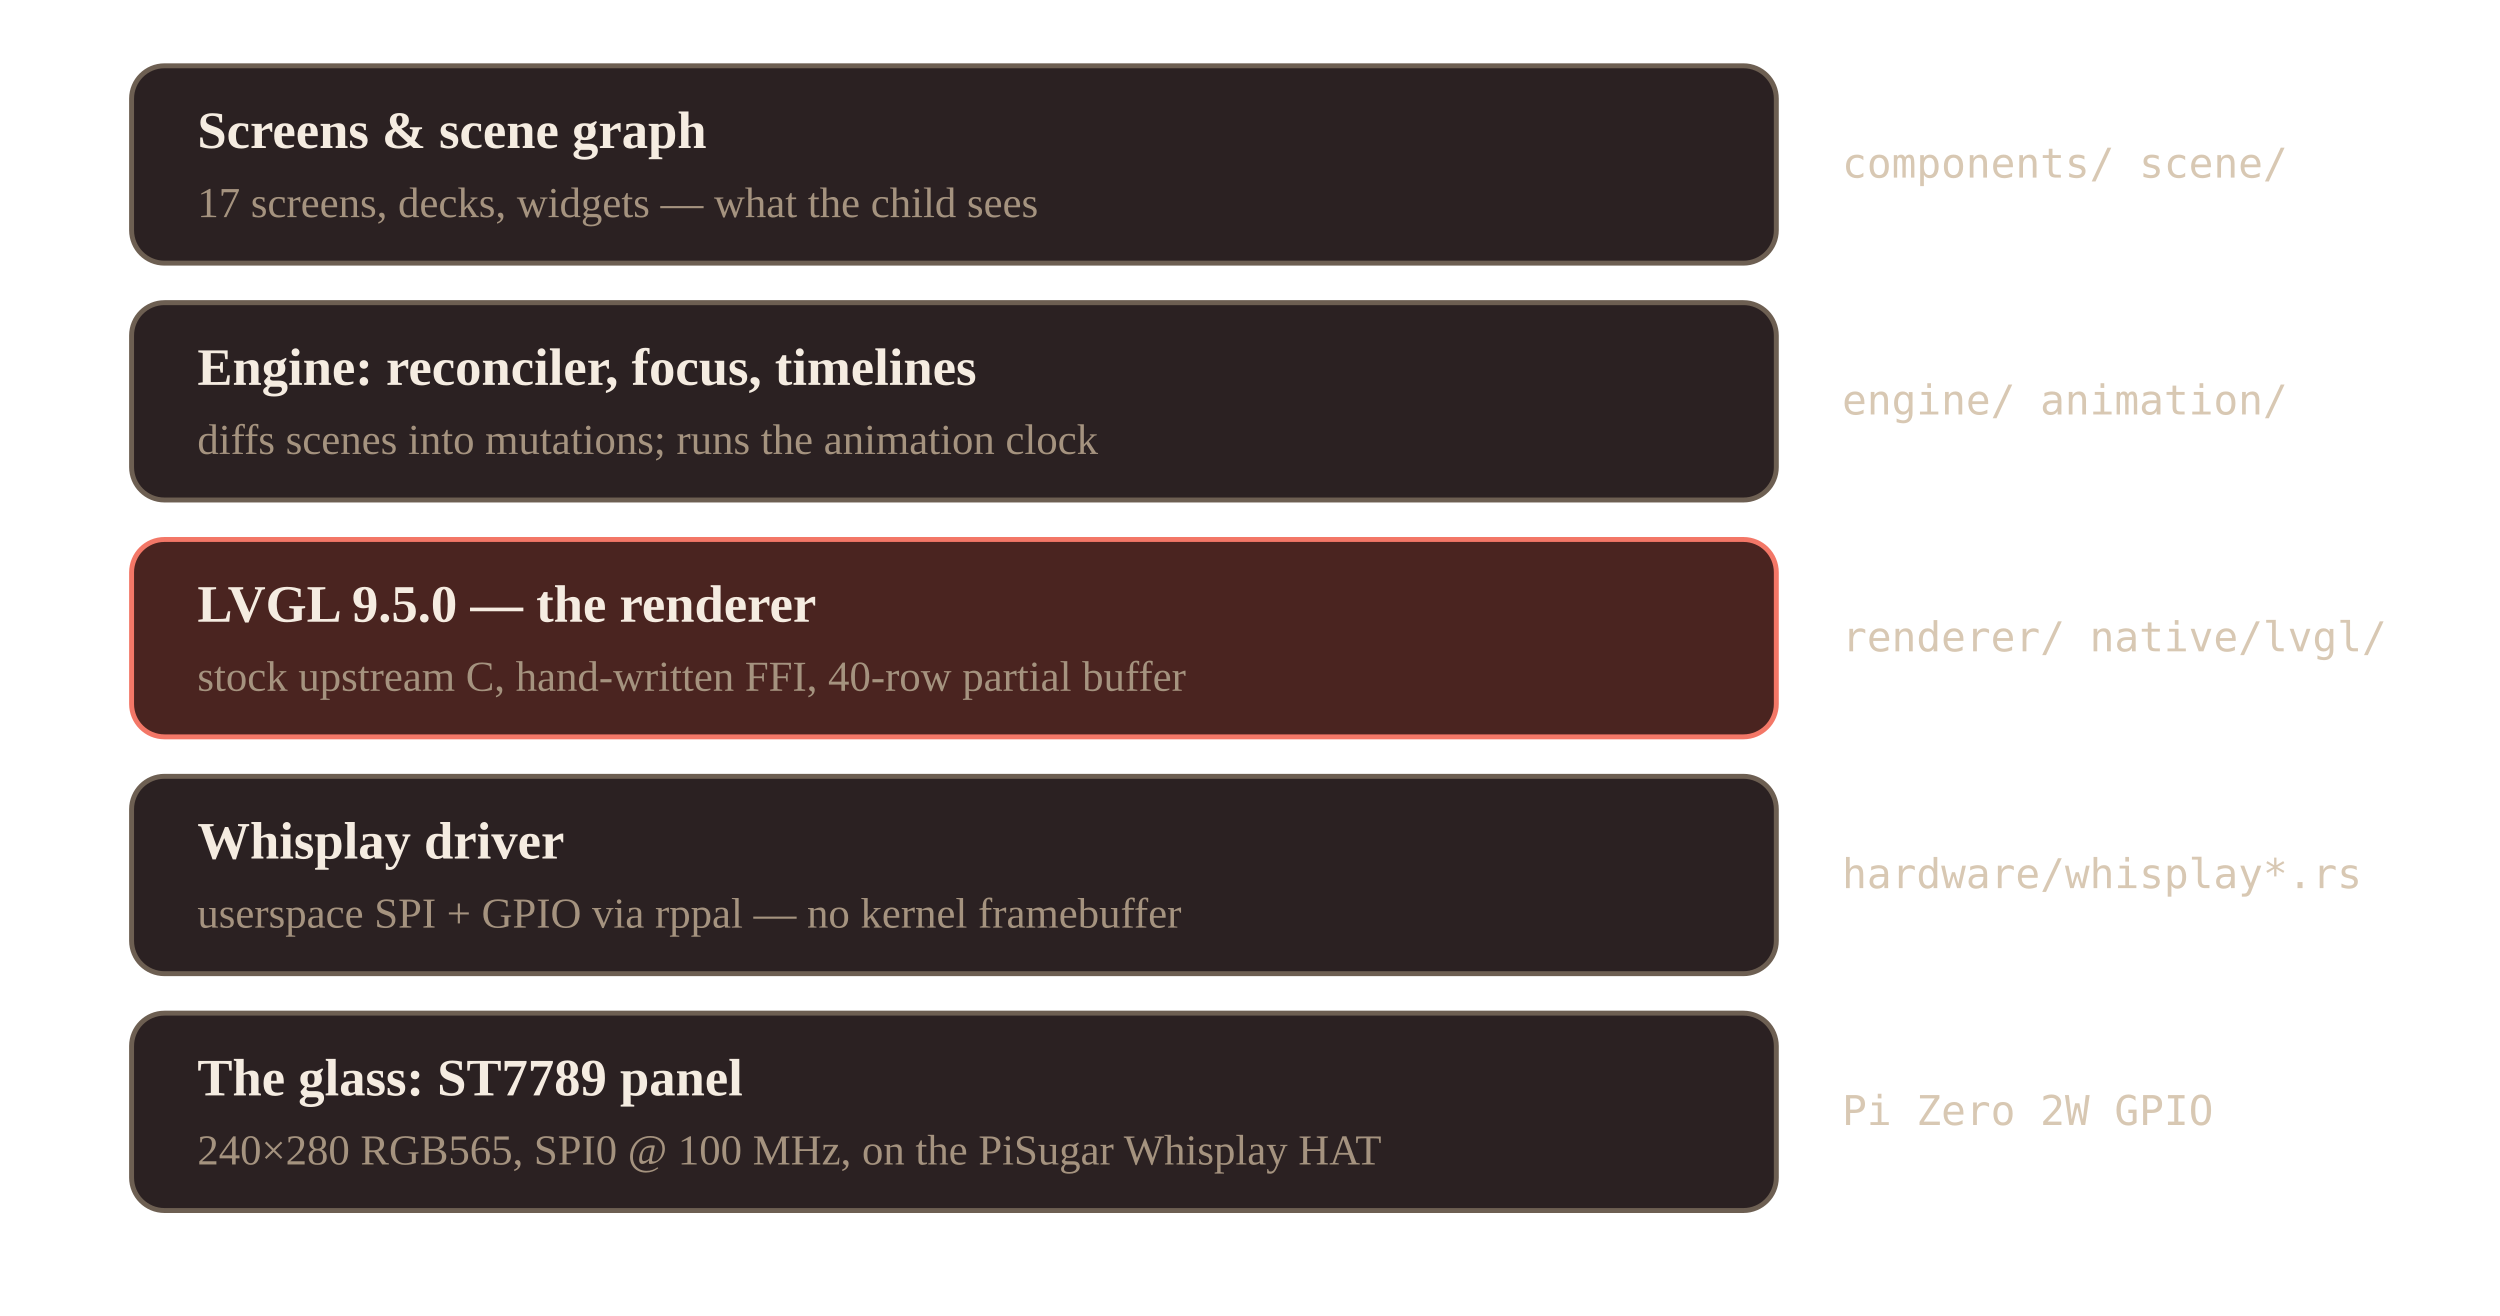
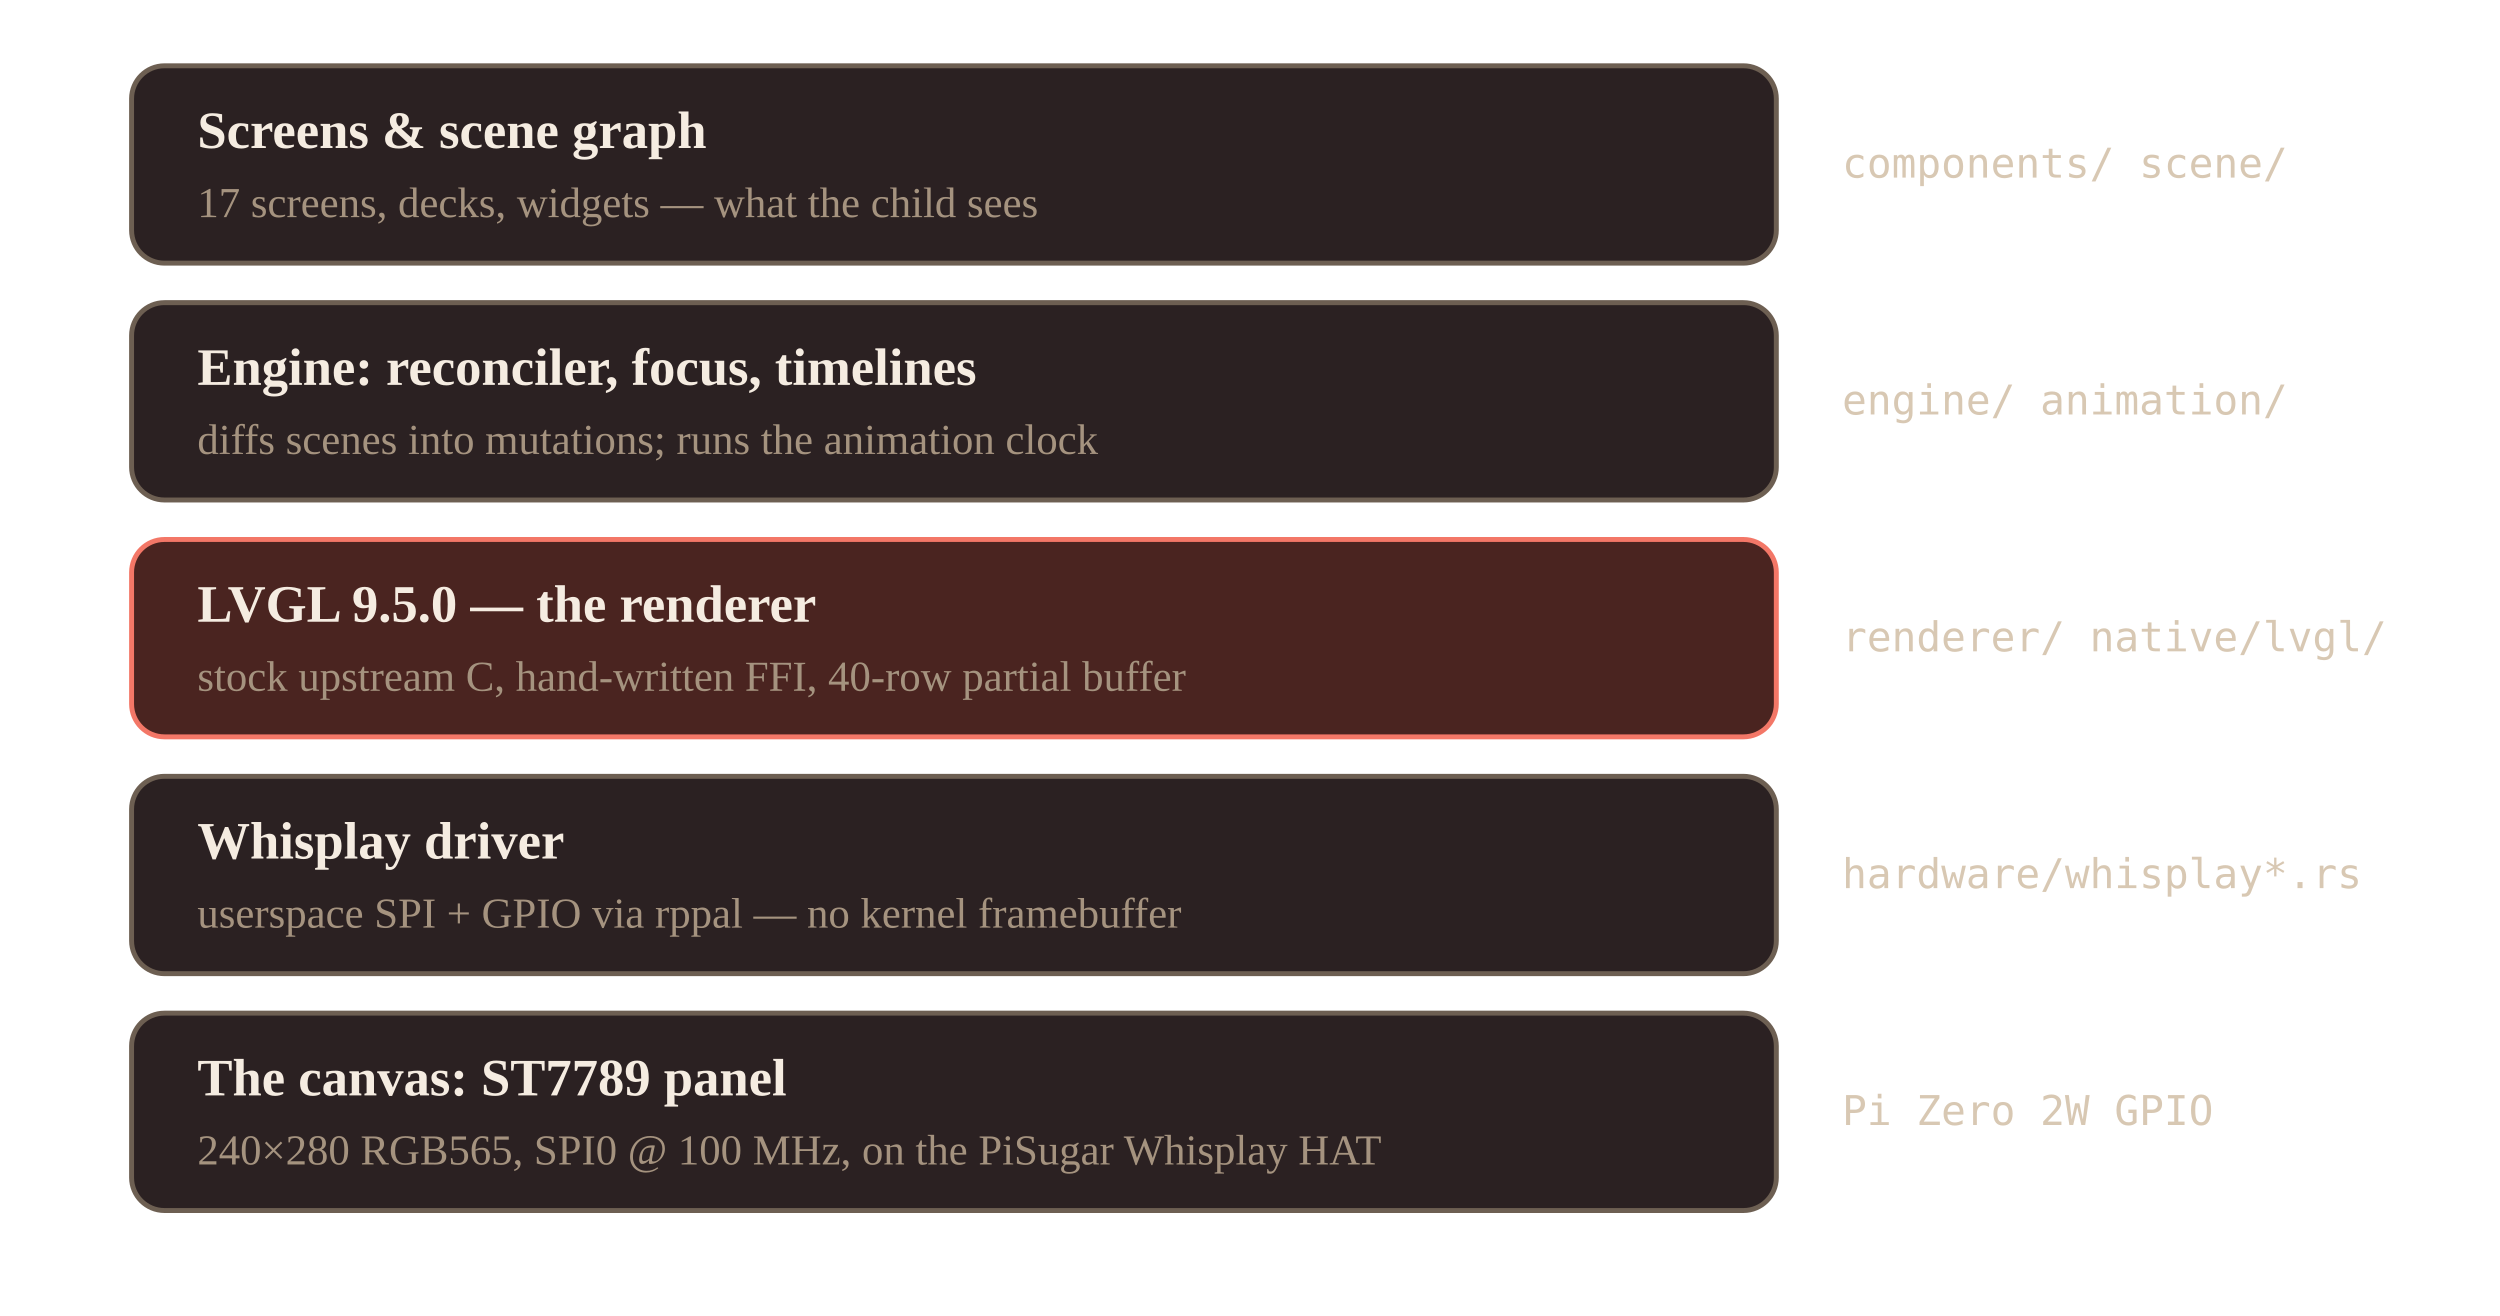
- <svg xmlns="http://www.w3.org/2000/svg" viewBox="0 0 760 400" role="img" aria-label="The five layers of the yoyopod UI stack, from screens down to the glass">
+ <svg xmlns="http://www.w3.org/2000/svg" viewBox="0 0 760 400" role="img" aria-label="The five layers of the yoyopod UI stack, from screens down to the canvas">
  <style>
    .box { fill: var(--sl-color-gray-6, #2b2122); stroke: var(--sl-color-gray-4, #6d5f52); stroke-width: 1.5; rx: 10; }
    .box-accent { fill: var(--sl-color-accent-low, #4a2420); stroke: var(--sl-color-accent, #f37767); stroke-width: 1.5; }
    .t { fill: var(--sl-color-white, #f5ece1); font-size: 16px; font-weight: 600; }
    .s { fill: var(--sl-color-gray-3, #a5937f); font-size: 13px; }
    .m { fill: var(--sl-color-gray-2, #d8c8b3); font-size: 12.5px; font-family: ui-monospace, monospace; }
  </style>
  <rect class="box" x="40" y="20" width="500" height="60" rx="10" />
  <text class="t" x="60" y="45">Screens &amp; scene graph</text>
  <text class="s" x="60" y="66">17 screens, decks, widgets — what the child sees</text>
  <text class="m" x="560" y="54">components/  scene/</text>
  <rect class="box" x="40" y="92" width="500" height="60" rx="10" />
  <text class="t" x="60" y="117">Engine: reconciler, focus, timelines</text>
  <text class="s" x="60" y="138">diffs scenes into mutations; runs the animation clock</text>
  <text class="m" x="560" y="126">engine/  animation/</text>
  <rect class="box box-accent" x="40" y="164" width="500" height="60" rx="10" />
  <text class="t" x="60" y="189">LVGL 9.5.0 — the renderer</text>
  <text class="s" x="60" y="210">stock upstream C, hand-written FFI, 40-row partial buffer</text>
  <text class="m" x="560" y="198">renderer/  native/lvgl/</text>
  <rect class="box" x="40" y="236" width="500" height="60" rx="10" />
  <text class="t" x="60" y="261">Whisplay driver</text>
  <text class="s" x="60" y="282">userspace SPI + GPIO via rppal — no kernel framebuffer</text>
  <text class="m" x="560" y="270">hardware/whisplay*.rs</text>
  <rect class="box" x="40" y="308" width="500" height="60" rx="10" />
-   <text class="t" x="60" y="333">The glass: ST7789 panel</text>
+   <text class="t" x="60" y="333">The canvas: ST7789 panel</text>
  <text class="s" x="60" y="354">240×280 RGB565, SPI0 @ 100 MHz, on the PiSugar Whisplay HAT</text>
  <text class="m" x="560" y="342">Pi Zero 2W GPIO</text>
</svg>
